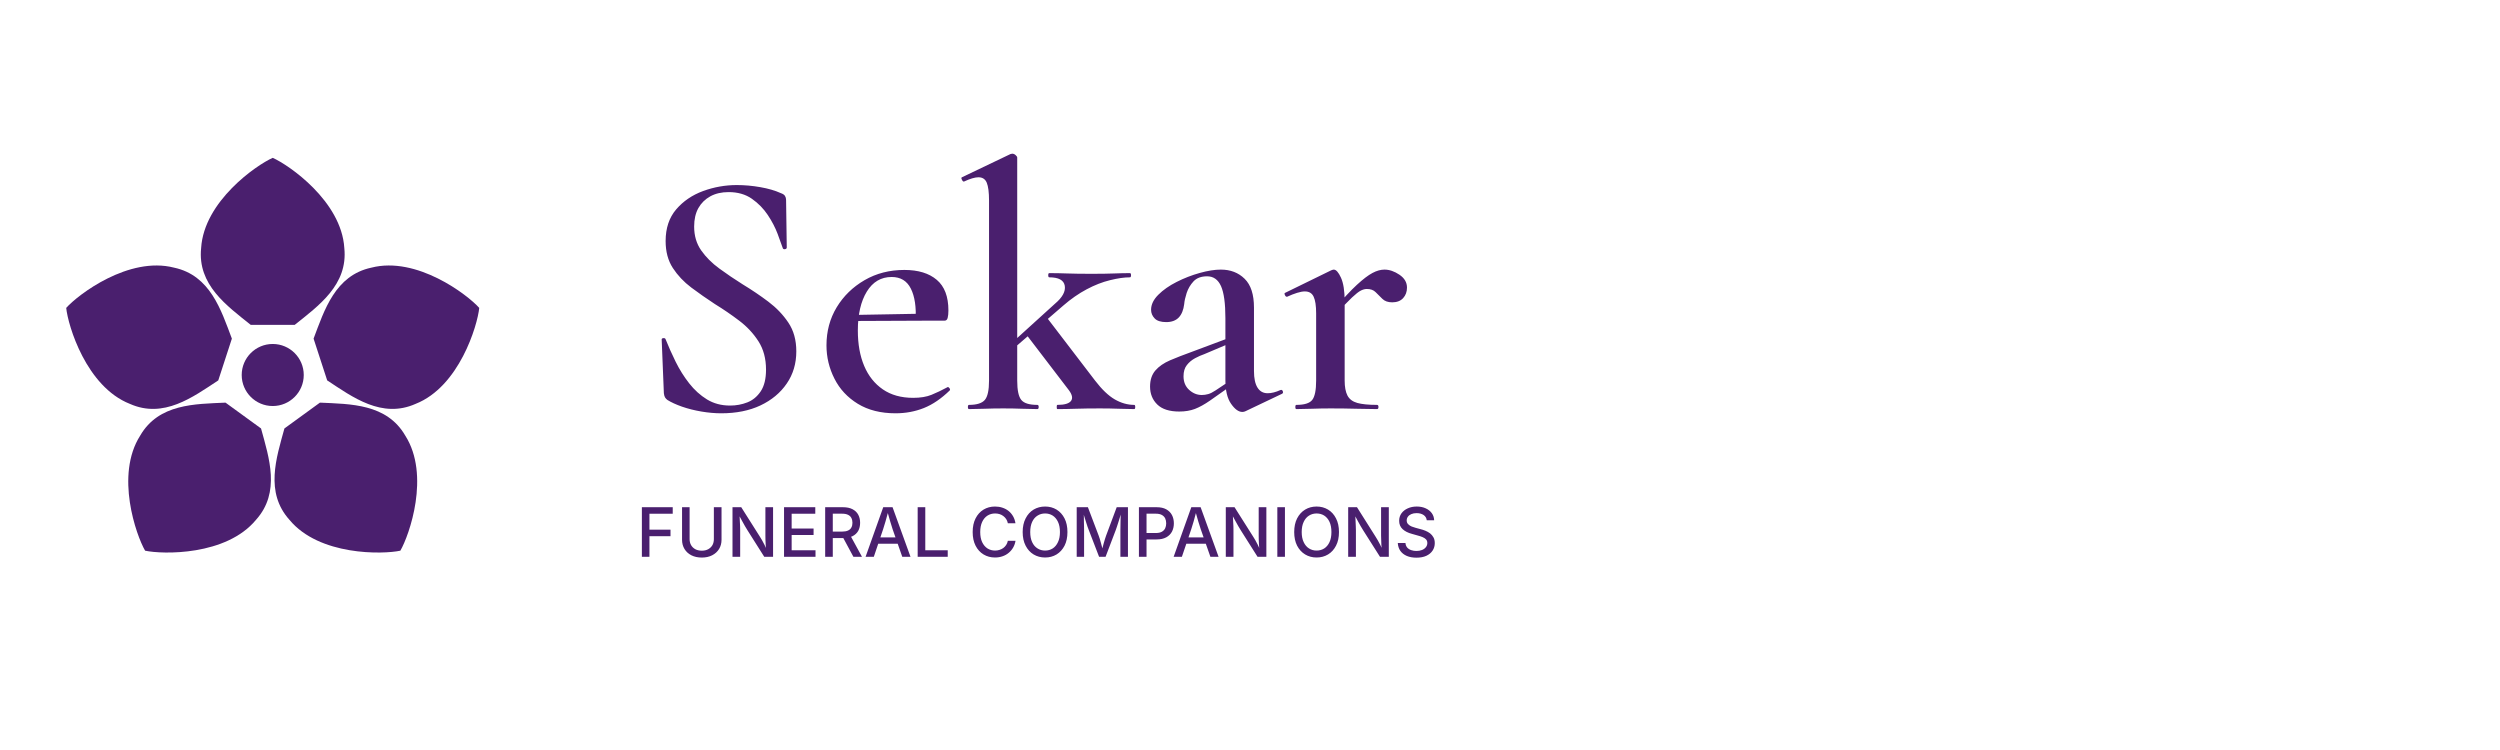
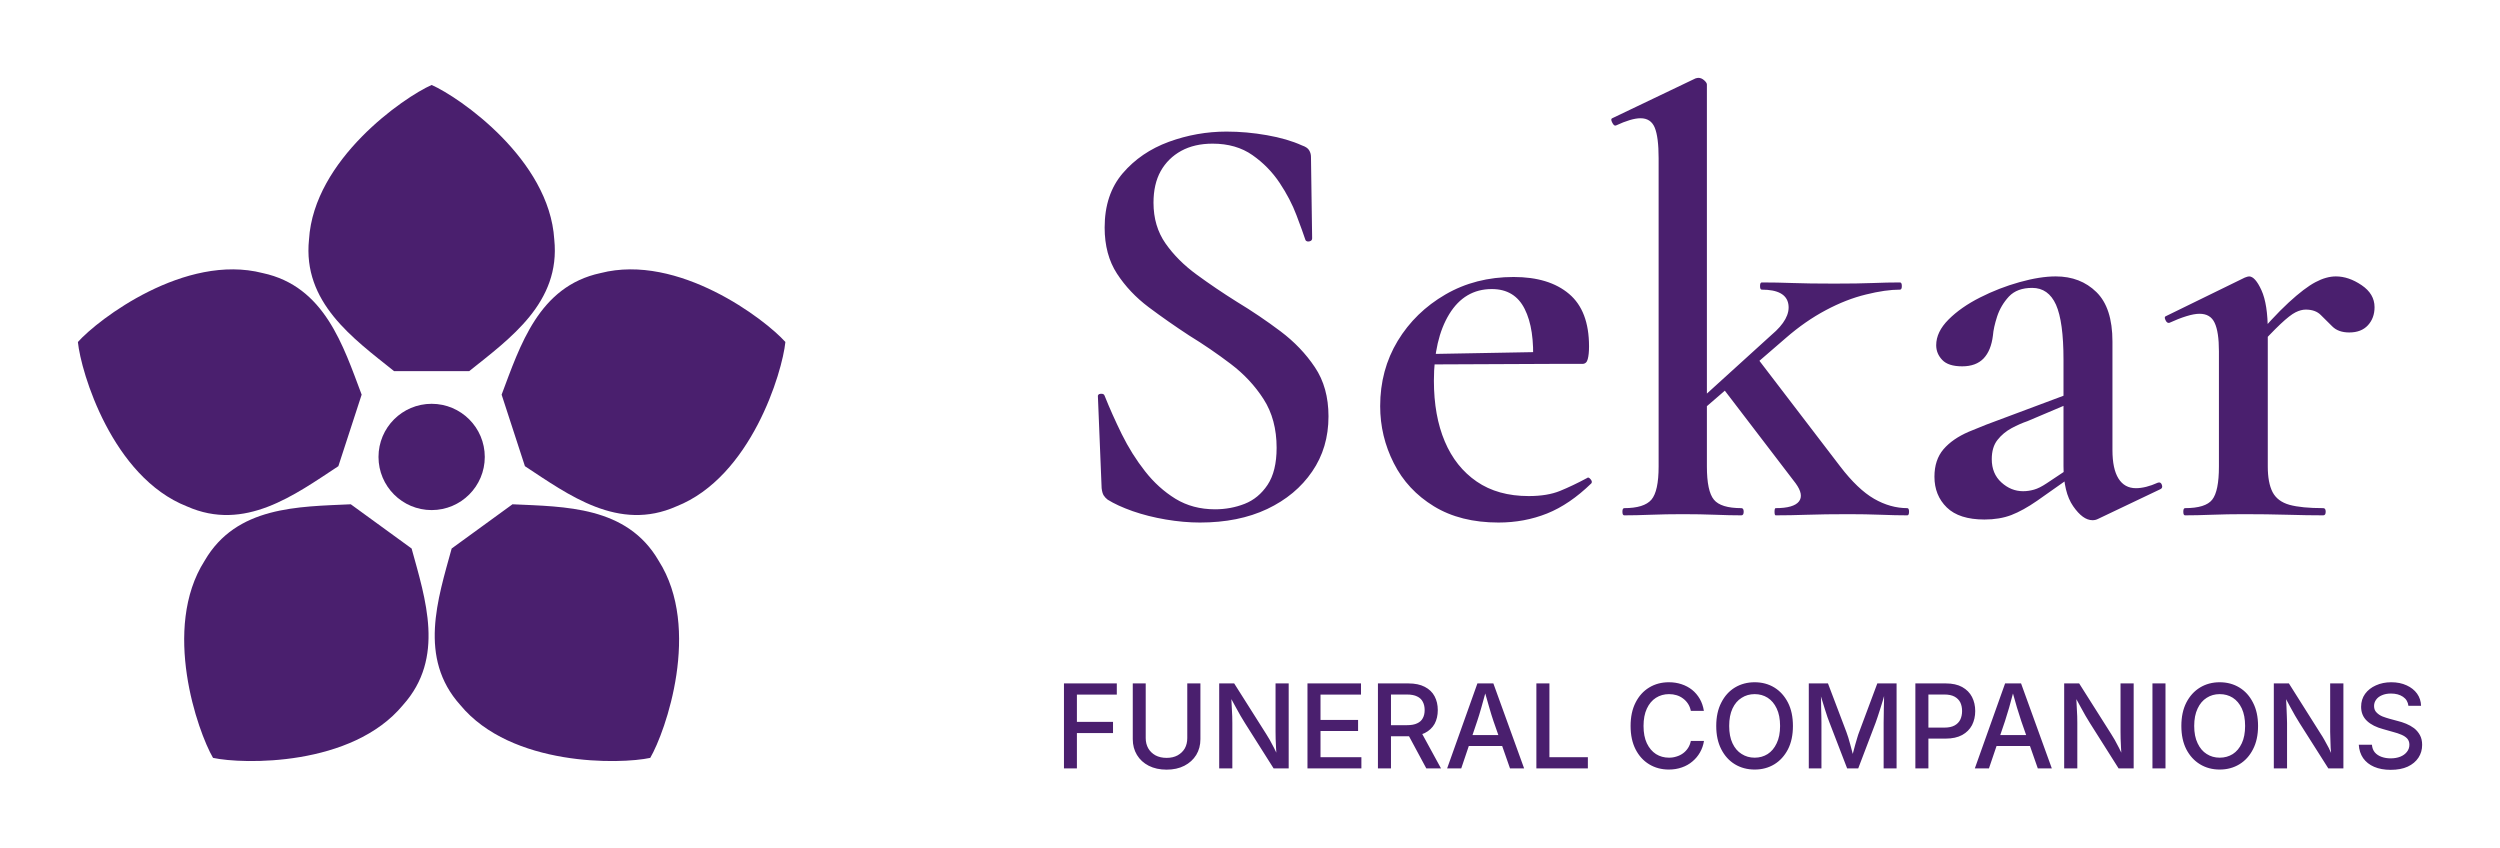
- <svg xmlns="http://www.w3.org/2000/svg" viewBox="0 0 440 132" role="img" aria-label="Sekar — funeral companions">
+ <svg xmlns="http://www.w3.org/2000/svg" viewBox="3.65 19.05 256.87 87.10" role="img" aria-label="Sekar — funeral companions">
  <g fill="#4a1f6e">
    <g fill-rule="evenodd" transform="translate(6,24) scale(0.84)">
      <path d="M 54.60 39.50 C 59.60 35.50 65.80 31.10 65.00 23.40 C 64.40 13.60 53.40 6.00 50.00 4.50 C 46.60 6.00 35.60 13.60 35.00 23.40 C 34.20 31.10 40.40 35.50 45.40 39.50 Z" />
      <path d="M 61.41 51.13 C 66.76 54.65 72.86 59.19 79.93 56.05 C 89.07 52.45 92.90 39.64 93.27 35.94 C 90.80 33.17 80.17 25.06 70.66 27.51 C 63.09 29.13 60.82 36.39 58.56 42.38 Z" />
      <path d="M 52.45 61.20 C 50.76 67.37 48.33 74.58 53.50 80.34 C 59.75 87.91 73.11 87.60 76.74 86.81 C 78.61 83.60 83.05 70.98 77.77 62.70 C 73.89 56.00 66.29 56.09 59.89 55.79 Z" />
      <path d="M 40.11 55.79 C 33.71 56.09 26.11 56.00 22.23 62.70 C 16.95 70.98 21.39 83.60 23.26 86.81 C 26.89 87.60 40.25 87.91 46.50 80.34 C 51.67 74.58 49.24 67.37 47.55 61.20 Z" />
      <path d="M 41.44 42.38 C 39.18 36.39 36.91 29.13 29.34 27.51 C 19.83 25.06 9.20 33.17 6.73 35.94 C 7.10 39.64 10.93 52.45 20.07 56.05 C 27.14 59.19 33.24 54.65 38.59 51.13 Z" />
      <circle cx="50" cy="50" r="6.5" />
    </g>
    <path d="M122.17 39.88Q122.17 42.30 123.41 44.07Q124.65 45.84 126.60 47.26Q128.55 48.69 130.72 50.05Q133.08 51.48 135.22 53.09Q137.36 54.70 138.75 56.78Q140.15 58.86 140.15 61.83Q140.15 65.06 138.47 67.50Q136.80 69.95 133.85 71.35Q130.91 72.74 126.94 72.74Q125.27 72.74 123.44 72.43Q121.61 72.12 120.03 71.57Q118.45 71.01 117.46 70.39Q117.21 70.20 117.05 69.95Q116.90 69.71 116.84 69.21L116.46 59.85Q116.40 59.54 116.74 59.51Q117.08 59.48 117.15 59.72Q117.89 61.58 118.91 63.66Q119.94 65.74 121.30 67.47Q122.66 69.21 124.43 70.30Q126.20 71.38 128.49 71.38Q130.10 71.38 131.53 70.82Q132.96 70.26 133.89 68.87Q134.82 67.47 134.82 65.06Q134.82 62.14 133.48 60.06Q132.15 57.99 130.10 56.44Q128.06 54.89 125.83 53.52Q123.66 52.10 121.67 50.61Q119.69 49.12 118.42 47.17Q117.15 45.22 117.15 42.43Q117.15 39.02 119.01 36.85Q120.87 34.68 123.75 33.62Q126.63 32.57 129.67 32.57Q131.72 32.57 133.82 32.94Q135.93 33.31 137.42 33.99Q137.98 34.18 138.16 34.49Q138.35 34.80 138.35 35.17L138.47 43.54Q138.47 43.79 138.19 43.85Q137.92 43.91 137.79 43.73Q137.48 42.80 136.86 41.16Q136.24 39.51 135.13 37.84Q134.01 36.16 132.34 34.99Q130.66 33.81 128.24 33.81Q126.38 33.81 125.02 34.55Q123.66 35.30 122.91 36.63Q122.17 37.96 122.17 39.88ZM157.62 72.74Q153.71 72.74 150.98 71.07Q148.25 69.40 146.86 66.64Q145.46 63.88 145.46 60.78Q145.46 57.06 147.26 54.08Q149.06 51.11 152.16 49.31Q155.26 47.51 159.17 47.51Q162.82 47.51 164.87 49.25Q166.92 50.98 166.92 54.64Q166.92 55.45 166.79 55.94Q166.67 56.44 166.23 56.44L161.15 56.44Q161.34 52.84 160.31 50.80Q159.29 48.75 156.93 48.75Q154.14 48.75 152.56 51.32Q150.98 53.90 150.98 58.17Q150.98 61.77 152.10 64.41Q153.21 67.04 155.38 68.53Q157.55 70.02 160.72 70.02Q162.64 70.02 163.94 69.49Q165.24 68.96 166.73 68.16Q166.85 68.03 167.07 68.28Q167.29 68.53 167.16 68.71Q164.93 70.88 162.61 71.81Q160.28 72.74 157.62 72.74ZM149.18 56.50L149.12 55.45L162.89 55.20L162.89 56.44ZM170.54 72.00Q170.35 72.00 170.35 71.63Q170.35 71.26 170.54 71.26Q172.58 71.26 173.33 70.39Q174.07 69.52 174.07 66.98L174.07 35.30Q174.07 33.13 173.67 32.16Q173.27 31.20 172.21 31.20Q171.28 31.20 169.67 31.95Q169.48 32.01 169.30 31.64Q169.11 31.27 169.30 31.20L177.85 27.11Q178.04 27.05 178.16 27.05Q178.47 27.05 178.75 27.30Q179.03 27.55 179.03 27.73L179.03 66.98Q179.03 69.52 179.75 70.39Q180.46 71.26 182.57 71.26Q182.81 71.26 182.81 71.63Q182.81 72.00 182.57 72.00Q181.39 72.00 179.87 71.94Q178.35 71.88 176.55 71.88Q174.82 71.88 173.27 71.94Q171.72 72.00 170.54 72.00ZM186.10 72.00Q185.98 72.00 185.98 71.63Q185.98 71.26 186.10 71.26Q187.96 71.26 188.49 70.57Q189.01 69.89 188.15 68.71L180.52 58.73L184.24 55.88L192.73 66.98Q194.53 69.33 196.21 70.30Q197.88 71.26 199.62 71.26Q199.80 71.26 199.80 71.63Q199.80 72.00 199.62 72.00Q198.44 72.00 196.89 71.94Q195.34 71.88 193.60 71.88Q191.12 71.88 189.36 71.94Q187.59 72.00 186.10 72.00ZM177.17 62.39L176.86 61.46L185.67 53.46Q187.65 51.79 187.40 50.30Q187.15 48.81 184.67 48.81Q184.49 48.81 184.49 48.44Q184.49 48.07 184.67 48.07Q186.22 48.07 187.84 48.13Q189.45 48.19 192.11 48.19Q194.59 48.19 196.08 48.13Q197.57 48.07 198.87 48.07Q199.06 48.07 199.06 48.44Q199.06 48.81 198.87 48.81Q197.38 48.81 195.37 49.31Q193.35 49.80 191.25 50.92Q189.14 52.04 187.15 53.77ZM219.21 72.37Q218.96 72.50 218.65 72.50Q217.66 72.50 216.67 71.07Q215.67 69.64 215.67 66.92L215.67 56.00Q215.67 52.10 214.90 50.36Q214.12 48.63 212.45 48.63Q210.90 48.63 210.06 49.52Q209.23 50.42 208.85 51.57Q208.48 52.72 208.42 53.52Q208.23 55.07 207.46 55.88Q206.68 56.69 205.26 56.69Q203.83 56.69 203.21 56.03Q202.59 55.38 202.59 54.52Q202.59 53.15 203.86 51.88Q205.13 50.61 207.09 49.62Q209.04 48.63 211.15 48.04Q213.26 47.45 214.87 47.45Q217.41 47.45 219.05 49.06Q220.70 50.67 220.70 54.14L220.70 65.30Q220.70 67.23 221.32 68.22Q221.94 69.21 223.11 69.21Q224.11 69.21 225.35 68.65Q225.66 68.53 225.78 68.87Q225.90 69.21 225.59 69.33ZM207.55 72.43Q204.95 72.43 203.68 71.19Q202.41 69.95 202.41 68.03Q202.41 66.30 203.34 65.21Q204.27 64.13 205.94 63.41Q207.61 62.70 209.66 61.96L216.29 59.48L216.48 60.41L211.95 62.33Q211.21 62.58 210.34 63.04Q209.47 63.51 208.89 64.25Q208.30 64.99 208.30 66.23Q208.30 67.72 209.29 68.62Q210.28 69.52 211.52 69.52Q212.08 69.52 212.64 69.36Q213.19 69.21 213.94 68.71L217.29 66.48L217.35 67.41L212.95 70.51Q211.52 71.50 210.31 71.97Q209.10 72.43 207.55 72.43ZM235.23 55.20L234.80 54.45Q237.15 51.66 238.80 50.14Q240.44 48.63 241.56 48.04Q242.67 47.45 243.66 47.45Q244.97 47.45 246.30 48.35Q247.63 49.25 247.63 50.61Q247.63 51.73 246.95 52.47Q246.27 53.21 245.03 53.21Q243.91 53.21 243.29 52.59Q242.67 51.97 242.11 51.42Q241.56 50.86 240.56 50.86Q240.07 50.86 239.51 51.14Q238.95 51.42 237.96 52.35Q236.97 53.28 235.23 55.20ZM228.16 72.00Q227.98 72.00 227.98 71.63Q227.98 71.26 228.16 71.26Q230.27 71.26 230.95 70.39Q231.64 69.52 231.64 66.98L231.64 55.14Q231.64 53.15 231.20 52.22Q230.77 51.29 229.65 51.29Q229.09 51.29 228.29 51.54Q227.48 51.79 226.55 52.22Q226.30 52.28 226.15 51.94Q225.99 51.60 226.18 51.54L234.30 47.57Q234.61 47.45 234.74 47.45Q235.36 47.45 236.01 48.87Q236.66 50.30 236.66 53.03L236.66 66.98Q236.66 68.65 237.15 69.61Q237.65 70.57 238.89 70.92Q240.13 71.26 242.36 71.26Q242.61 71.26 242.61 71.63Q242.61 72.00 242.36 72.00Q240.75 72.00 238.67 71.94Q236.60 71.88 234.18 71.88Q232.50 71.88 230.92 71.94Q229.34 72.00 228.16 72.00Z" />
    <path d="M112.97 98.00L112.97 89.27L118.40 89.27L118.40 90.42L114.30 90.42L114.30 93.22L118.01 93.22L118.01 94.37L114.30 94.37L114.30 98.00ZM123.52 98.13Q122.47 98.13 121.68 97.73Q120.90 97.33 120.47 96.62Q120.04 95.91 120.04 95.00L120.04 89.27L121.37 89.27L121.37 94.89Q121.37 95.48 121.63 95.94Q121.89 96.39 122.37 96.66Q122.86 96.92 123.52 96.92Q124.17 96.92 124.65 96.66Q125.13 96.39 125.39 95.94Q125.64 95.48 125.64 94.89L125.64 89.27L126.99 89.27L126.99 95.00Q126.99 95.91 126.56 96.62Q126.12 97.33 125.34 97.73Q124.56 98.13 123.52 98.13ZM128.92 98.00L128.92 89.27L130.46 89.27L133.75 94.47Q133.91 94.72 134.12 95.08Q134.32 95.44 134.55 95.89Q134.78 96.34 135.00 96.86L134.84 96.86Q134.78 96.37 134.76 95.88Q134.73 95.39 134.72 94.96Q134.71 94.53 134.71 94.24L134.71 89.27L136.06 89.27L136.06 98.00L134.51 98.00L131.57 93.35Q131.33 92.97 131.11 92.59Q130.88 92.20 130.61 91.69Q130.34 91.19 129.94 90.46L130.15 90.46Q130.18 91.10 130.21 91.66Q130.24 92.22 130.26 92.65Q130.27 93.08 130.27 93.34L130.27 98.00ZM137.99 98.00L137.99 89.27L143.49 89.27L143.49 90.42L139.33 90.42L139.33 93.02L143.19 93.02L143.19 94.16L139.33 94.16L139.33 96.85L143.53 96.85L143.53 98.00ZM145.23 98.00L145.23 89.27L148.36 89.27Q149.37 89.27 150.04 89.62Q150.72 89.97 151.05 90.59Q151.38 91.21 151.38 92.01Q151.38 92.82 151.05 93.43Q150.71 94.03 150.04 94.37Q149.36 94.70 148.35 94.70L146.00 94.70L146.00 93.56L148.22 93.56Q148.87 93.56 149.26 93.37Q149.66 93.19 149.84 92.84Q150.03 92.50 150.03 92.01Q150.03 91.52 149.84 91.16Q149.66 90.80 149.26 90.61Q148.86 90.41 148.21 90.41L146.57 90.41L146.57 98.00ZM150.20 98.00L148.08 94.06L149.56 94.06L151.71 98.00ZM152.34 98.00L155.45 89.27L157.09 89.27L160.25 98.00L158.80 98.00L157.10 93.14Q156.90 92.55 156.67 91.75Q156.43 90.95 156.12 89.82L156.39 89.82Q156.09 90.96 155.85 91.77Q155.62 92.58 155.43 93.14L153.79 98.00ZM154.02 95.70L154.02 94.58L158.56 94.58L158.56 95.70ZM161.51 98.00L161.51 89.27L162.85 89.27L162.85 96.85L166.80 96.85L166.80 98.00ZM175.12 98.12Q173.99 98.12 173.10 97.58Q172.21 97.04 171.70 96.04Q171.19 95.04 171.19 93.64Q171.19 92.24 171.70 91.24Q172.21 90.23 173.10 89.69Q173.99 89.15 175.12 89.15Q175.82 89.15 176.42 89.35Q177.03 89.55 177.51 89.93Q177.98 90.31 178.30 90.86Q178.61 91.40 178.72 92.09L177.38 92.09Q177.30 91.68 177.09 91.36Q176.88 91.04 176.58 90.82Q176.28 90.59 175.91 90.48Q175.55 90.37 175.14 90.37Q174.39 90.37 173.79 90.75Q173.20 91.13 172.86 91.86Q172.52 92.59 172.52 93.64Q172.52 94.70 172.86 95.42Q173.21 96.15 173.80 96.53Q174.39 96.90 175.14 96.90Q175.55 96.90 175.91 96.78Q176.28 96.67 176.58 96.45Q176.88 96.23 177.09 95.91Q177.30 95.59 177.38 95.18L178.73 95.18Q178.63 95.82 178.32 96.36Q178.02 96.89 177.54 97.29Q177.07 97.69 176.46 97.90Q175.84 98.12 175.12 98.12ZM183.94 98.12Q182.81 98.12 181.91 97.58Q181.02 97.04 180.51 96.04Q179.99 95.04 179.99 93.64Q179.99 92.24 180.51 91.24Q181.02 90.23 181.91 89.69Q182.81 89.15 183.94 89.15Q185.07 89.15 185.96 89.69Q186.84 90.23 187.36 91.24Q187.87 92.24 187.87 93.64Q187.87 95.04 187.36 96.04Q186.84 97.04 185.96 97.58Q185.07 98.12 183.94 98.12ZM183.94 96.90Q184.68 96.90 185.27 96.53Q185.86 96.15 186.20 95.42Q186.55 94.70 186.55 93.64Q186.55 92.57 186.20 91.84Q185.86 91.12 185.27 90.74Q184.68 90.37 183.94 90.37Q183.19 90.37 182.60 90.75Q182.00 91.12 181.66 91.85Q181.32 92.58 181.32 93.64Q181.32 94.70 181.66 95.42Q182.00 96.15 182.60 96.52Q183.19 96.90 183.94 96.90ZM189.50 98.00L189.50 89.27L191.47 89.27L193.37 94.28Q193.45 94.50 193.56 94.84Q193.66 95.18 193.77 95.58Q193.88 95.98 193.98 96.37Q194.08 96.75 194.16 97.06L193.88 97.06Q193.95 96.77 194.05 96.39Q194.15 96.00 194.26 95.60Q194.37 95.21 194.48 94.85Q194.58 94.50 194.67 94.28L196.54 89.27L198.52 89.27L198.52 98.00L197.19 98.00L197.19 93.30Q197.19 93.03 197.20 92.66Q197.20 92.28 197.21 91.86Q197.22 91.44 197.23 91.02Q197.24 90.59 197.24 90.20L197.34 90.20Q197.23 90.62 197.09 91.08Q196.95 91.53 196.82 91.95Q196.69 92.38 196.57 92.72Q196.45 93.07 196.37 93.30L194.58 98.00L193.44 98.00L191.63 93.30Q191.54 93.08 191.42 92.74Q191.31 92.39 191.17 91.97Q191.04 91.55 190.90 91.10Q190.76 90.65 190.62 90.20L190.73 90.20Q190.75 90.55 190.76 90.97Q190.76 91.39 190.77 91.82Q190.78 92.25 190.79 92.63Q190.80 93.01 190.80 93.30L190.80 98.00ZM200.45 98.00L200.45 89.27L203.58 89.27Q204.59 89.27 205.26 89.64Q205.94 90.02 206.27 90.66Q206.60 91.30 206.60 92.11Q206.60 92.91 206.27 93.56Q205.93 94.20 205.26 94.57Q204.58 94.94 203.57 94.94L201.43 94.94L201.43 93.81L203.44 93.81Q204.08 93.81 204.48 93.59Q204.88 93.37 205.07 92.98Q205.25 92.59 205.25 92.11Q205.25 91.61 205.07 91.23Q204.88 90.85 204.48 90.63Q204.08 90.41 203.43 90.41L201.79 90.41L201.79 98.00ZM206.56 98.00L209.67 89.27L211.31 89.27L214.47 98.00L213.03 98.00L211.33 93.14Q211.13 92.55 210.89 91.75Q210.65 90.95 210.34 89.82L210.61 89.82Q210.31 90.96 210.08 91.77Q209.84 92.58 209.66 93.14L208.01 98.00ZM208.25 95.70L208.25 94.58L212.79 94.58L212.79 95.70ZM215.74 98.00L215.74 89.27L217.28 89.27L220.57 94.47Q220.73 94.72 220.94 95.08Q221.14 95.44 221.37 95.89Q221.60 96.34 221.82 96.86L221.66 96.86Q221.60 96.37 221.58 95.88Q221.55 95.39 221.54 94.96Q221.53 94.53 221.53 94.24L221.53 89.27L222.88 89.27L222.88 98.00L221.33 98.00L218.39 93.35Q218.15 92.97 217.93 92.59Q217.70 92.20 217.43 91.69Q217.16 91.19 216.76 90.46L216.97 90.46Q217.00 91.10 217.03 91.66Q217.06 92.22 217.08 92.65Q217.09 93.08 217.09 93.34L217.09 98.00ZM226.15 89.27L226.15 98.00L224.81 98.00L224.81 89.27ZM231.72 98.12Q230.59 98.12 229.70 97.58Q228.81 97.04 228.29 96.04Q227.78 95.04 227.78 93.64Q227.78 92.24 228.29 91.24Q228.81 90.23 229.70 89.69Q230.59 89.15 231.72 89.15Q232.85 89.15 233.74 89.69Q234.63 90.23 235.14 91.24Q235.66 92.24 235.66 93.64Q235.66 95.04 235.14 96.04Q234.63 97.04 233.74 97.58Q232.85 98.12 231.72 98.12ZM231.72 96.90Q232.47 96.90 233.06 96.53Q233.65 96.15 233.99 95.42Q234.33 94.70 234.33 93.64Q234.33 92.57 233.99 91.84Q233.65 91.12 233.06 90.74Q232.47 90.37 231.72 90.37Q230.97 90.37 230.38 90.75Q229.79 91.12 229.45 91.85Q229.10 92.58 229.10 93.64Q229.10 94.70 229.45 95.42Q229.79 96.15 230.38 96.52Q230.97 96.90 231.72 96.90ZM237.28 98.00L237.28 89.27L238.83 89.27L242.11 94.47Q242.28 94.72 242.48 95.08Q242.69 95.44 242.92 95.89Q243.14 96.34 243.37 96.86L243.20 96.86Q243.15 96.37 243.12 95.88Q243.10 95.39 243.09 94.96Q243.07 94.53 243.07 94.24L243.07 89.27L244.43 89.27L244.43 98.00L242.88 98.00L239.93 93.35Q239.70 92.97 239.47 92.59Q239.25 92.20 238.97 91.69Q238.70 91.19 238.31 90.46L238.52 90.46Q238.55 91.10 238.58 91.66Q238.61 92.22 238.62 92.65Q238.64 93.08 238.64 93.34L238.64 98.00ZM249.29 98.15Q248.31 98.15 247.59 97.84Q246.87 97.53 246.46 96.95Q246.06 96.37 246.01 95.57L247.36 95.57Q247.40 96.05 247.66 96.36Q247.93 96.67 248.36 96.82Q248.79 96.97 249.28 96.97Q249.84 96.97 250.27 96.80Q250.70 96.63 250.95 96.31Q251.21 95.99 251.21 95.57Q251.21 95.19 250.99 94.94Q250.77 94.70 250.39 94.54Q250.02 94.38 249.55 94.26L248.53 93.97Q247.46 93.69 246.86 93.13Q246.25 92.56 246.25 91.67Q246.25 90.91 246.66 90.34Q247.07 89.78 247.77 89.47Q248.47 89.15 249.35 89.15Q250.24 89.15 250.93 89.47Q251.61 89.78 252.00 90.32Q252.39 90.87 252.41 91.57L251.11 91.57Q251.04 90.97 250.55 90.64Q250.06 90.31 249.32 90.31Q248.79 90.31 248.40 90.48Q248.01 90.64 247.80 90.93Q247.58 91.22 247.58 91.59Q247.58 92.01 247.84 92.26Q248.09 92.52 248.46 92.67Q248.83 92.81 249.16 92.90L250.01 93.13Q250.43 93.23 250.87 93.41Q251.31 93.59 251.69 93.87Q252.06 94.16 252.29 94.58Q252.52 94.99 252.52 95.59Q252.52 96.32 252.14 96.90Q251.76 97.48 251.04 97.82Q250.32 98.15 249.29 98.15Z" />
  </g>
</svg>
